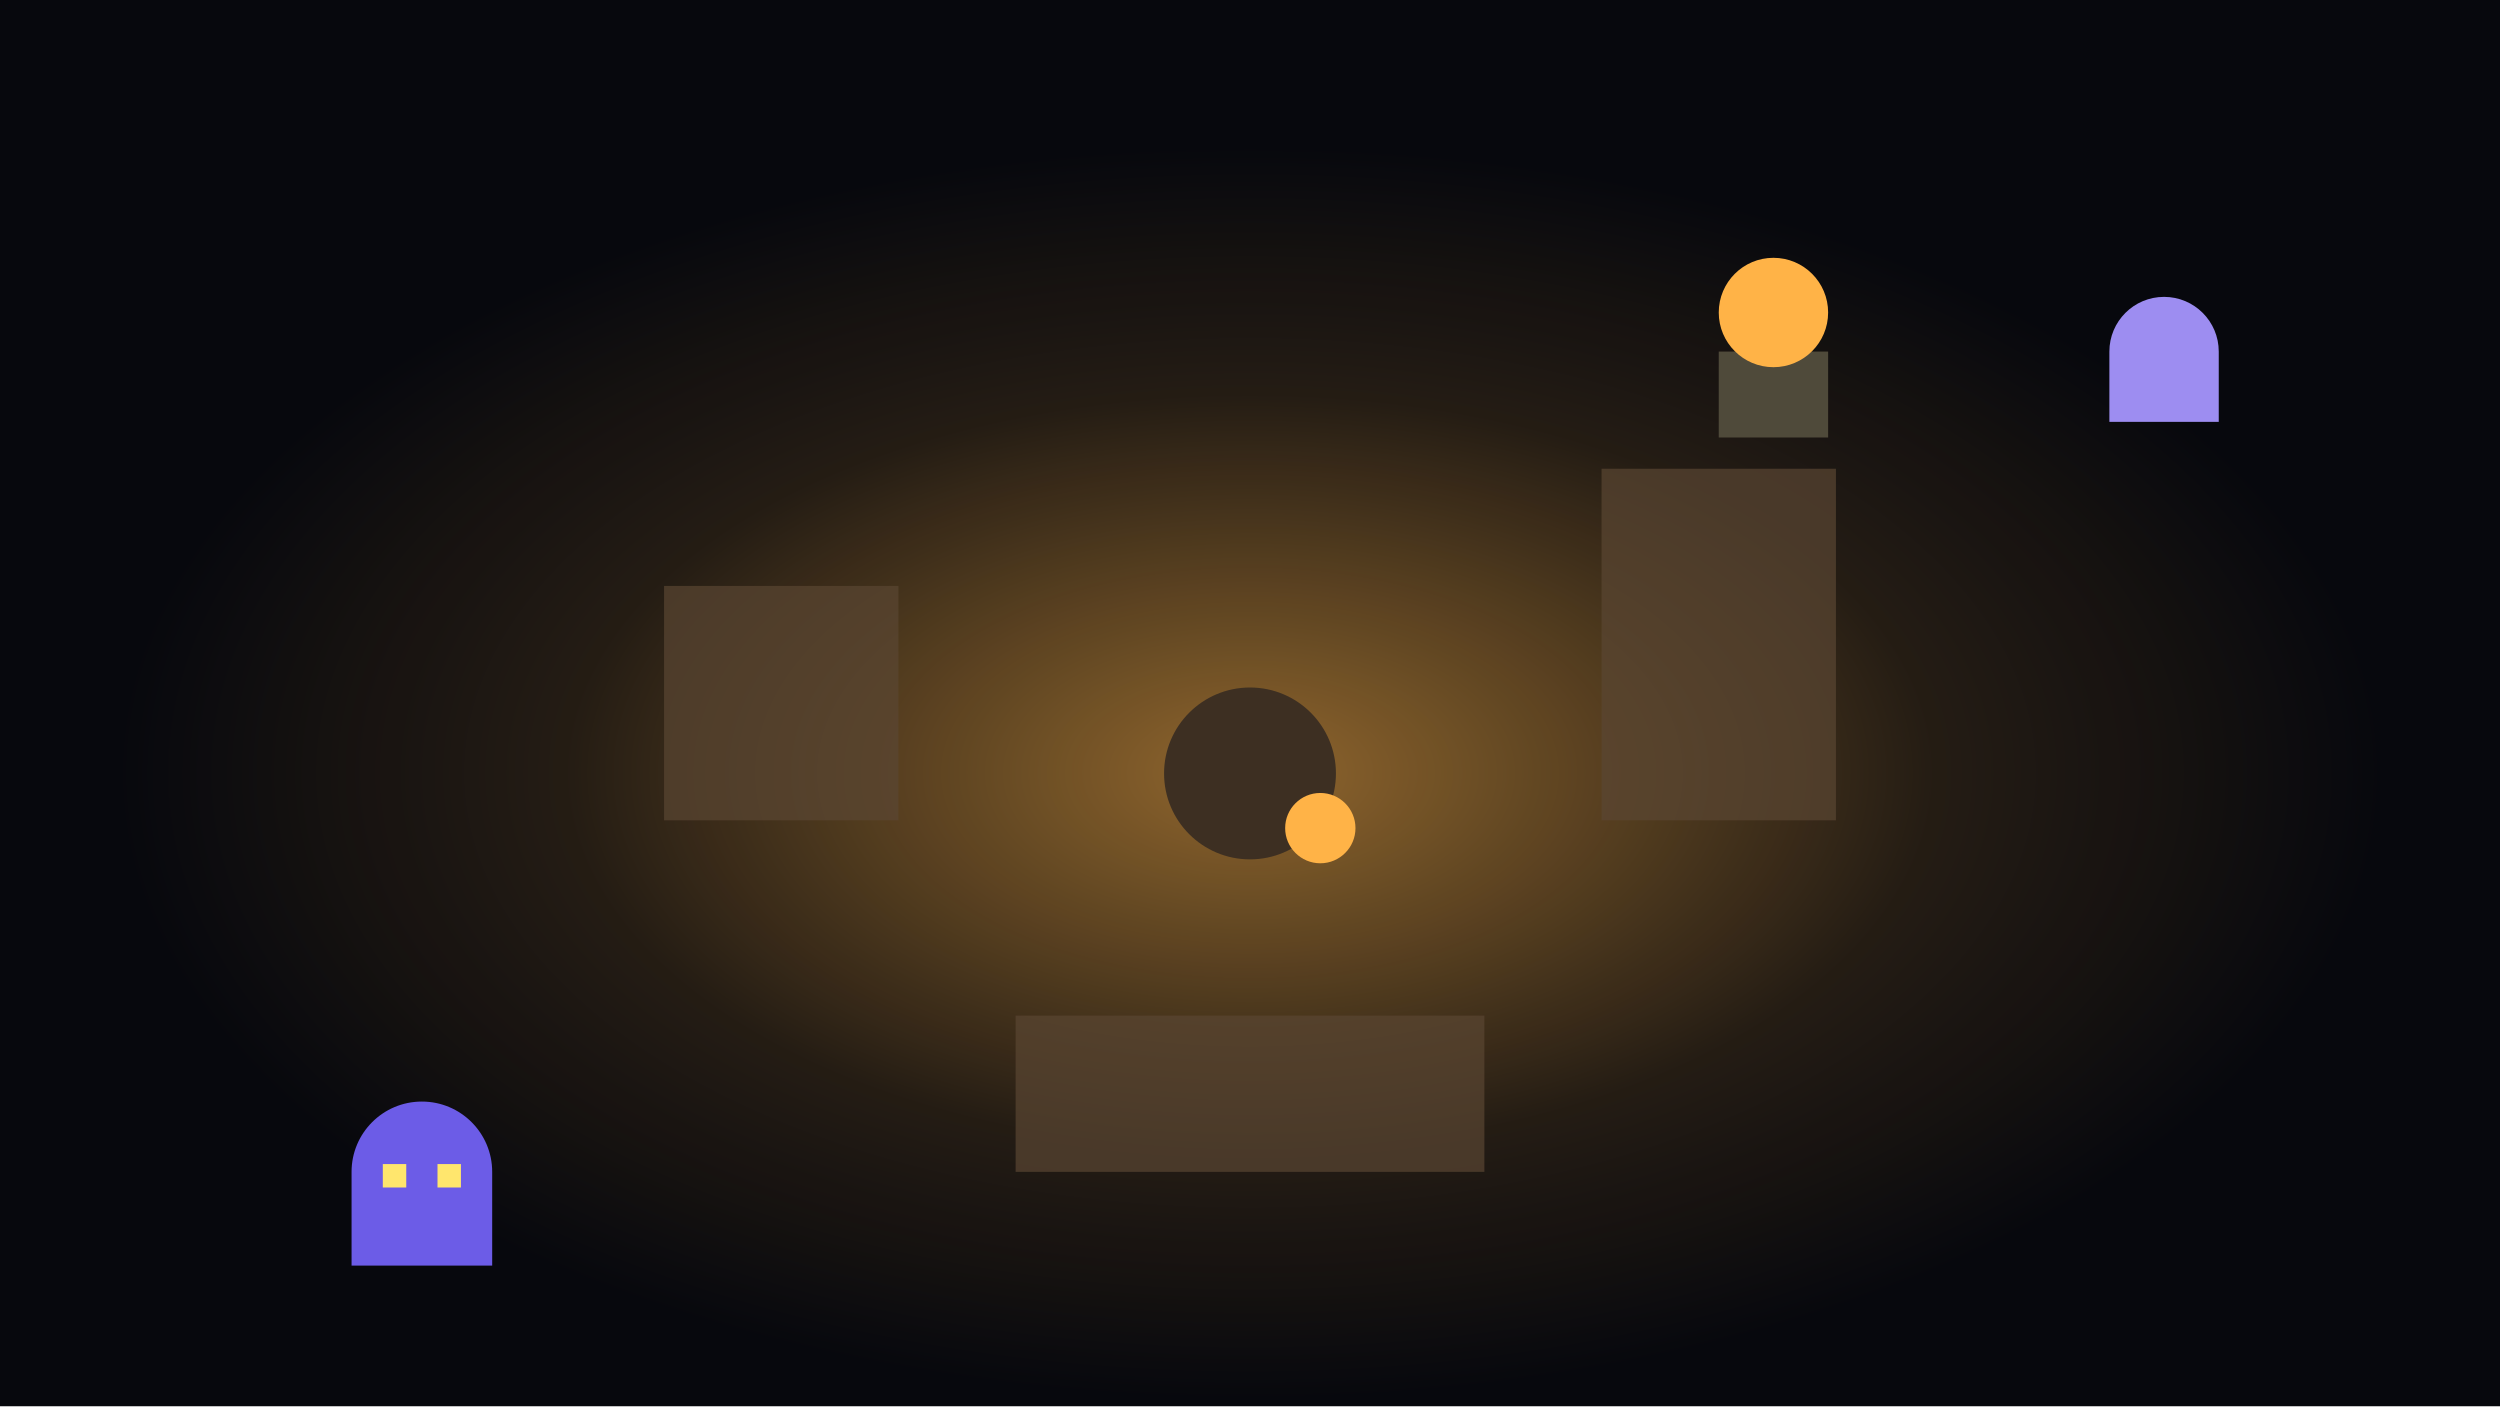
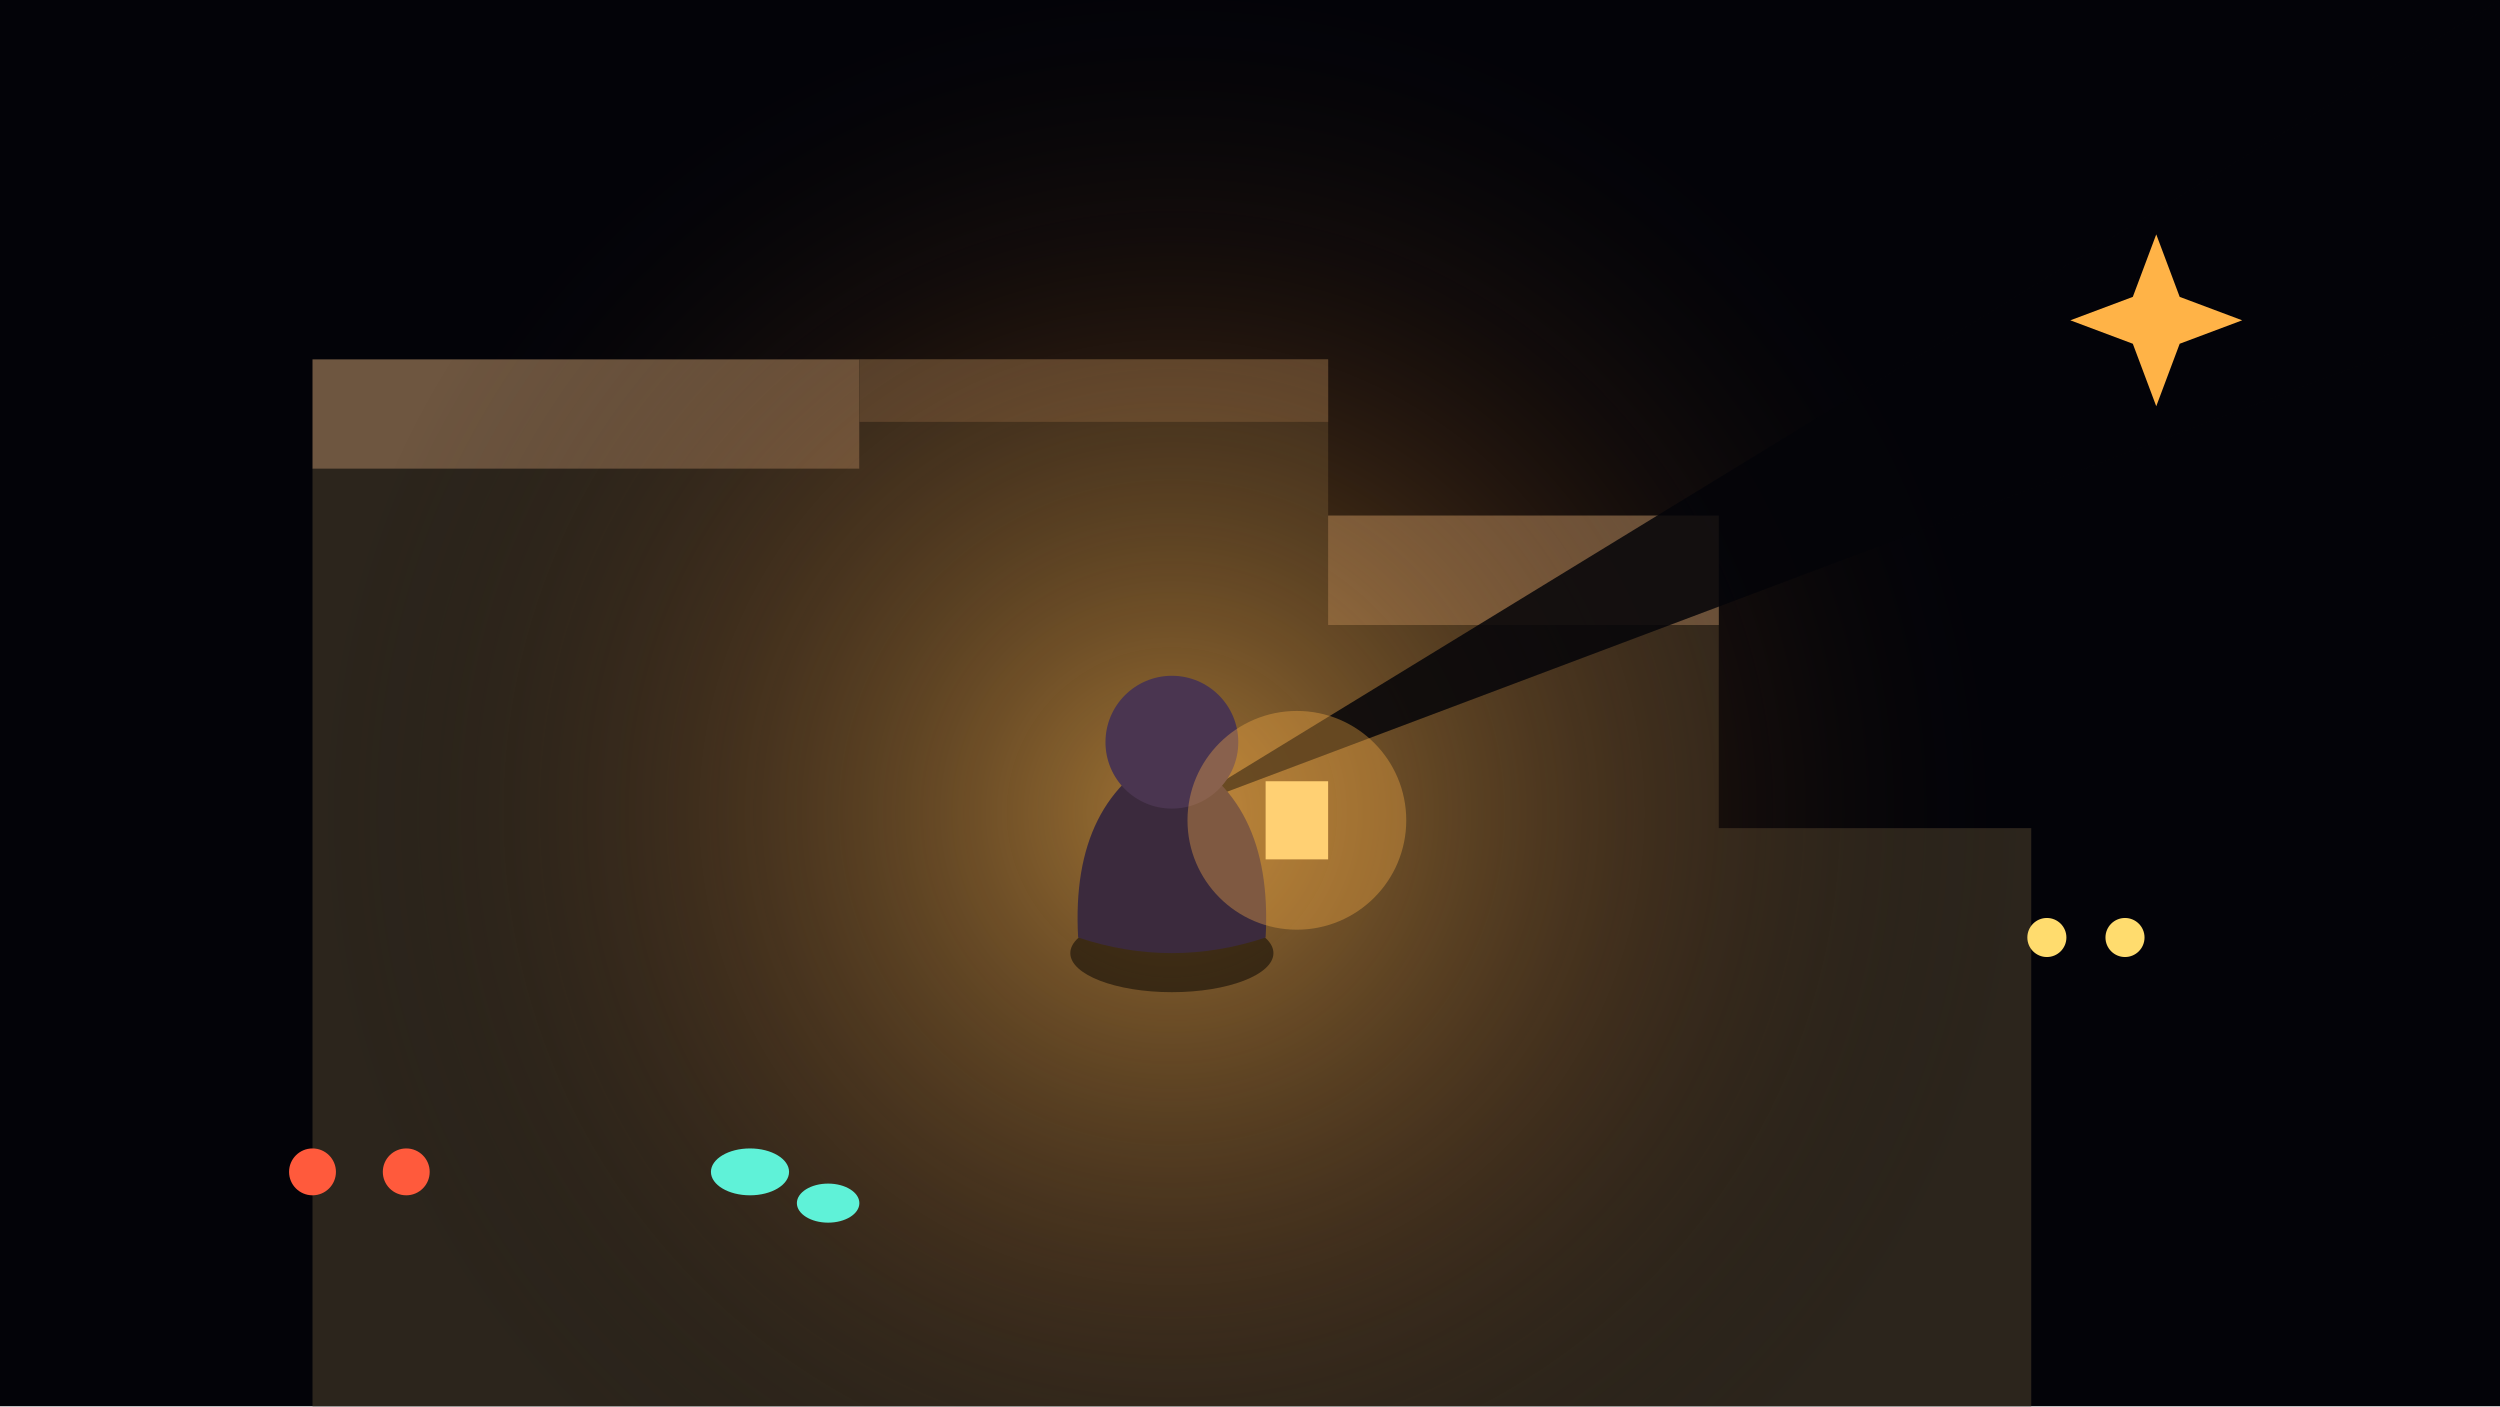
- <svg xmlns="http://www.w3.org/2000/svg" viewBox="0 0 640 360">
-   <rect width="640" height="360" fill="#07080d" />
+ <svg xmlns="http://www.w3.org/2000/svg" viewBox="0 0 320 180">
  <defs>
-     <radialGradient id="l" cx=".5" cy=".55" r=".45">
+     <radialGradient id="l" cx="150" cy="104" r="110" gradientUnits="userSpaceOnUse">
      <stop offset="0" stop-color="#ffb347" stop-opacity=".55" />
-       <stop offset=".6" stop-color="#ffb347" stop-opacity=".12" />
-       <stop offset="1" stop-color="#ffb347" stop-opacity="0" />
+       <stop offset=".55" stop-color="#7a4a1e" stop-opacity=".25" />
+       <stop offset="1" stop-color="#030308" stop-opacity="0" />
    </radialGradient>
  </defs>
-   <rect width="640" height="360" fill="url(#l)" />
-   <g fill="#5a4632" fill-opacity=".7">
-     <rect x="170" y="150" width="60" height="60" />
-     <rect x="410" y="120" width="60" height="90" />
-     <rect x="260" y="260" width="120" height="40" />
+   <rect width="320" height="180" fill="#030308" />
+   <path d="M40 60 h70 v-14 h60 v20 h50 v40 h40 v74 H40z" fill="#2c251c" />
+   <path d="M40 46 h70 v14 H40z M170 46 h0 v20 h50 v14 h-50z" fill="#6e5640" />
+   <path d="M110 46 h60 v8 h-60z" fill="#54412f" />
+   <rect width="320" height="180" fill="url(#l)" />
+   <path d="M150 104 L320 40 V0 H320z" fill="#030308" opacity=".85" />
+   <g transform="translate(150 112)">
+     <ellipse cx="0" cy="10" rx="13" ry="5" fill="#000" opacity=".5" />
+     <path d="M-12 8 Q-13 -10 0 -16 Q13 -10 12 8 Q0 12 -12 8z" fill="#3b2a3d" />
+     <circle cx="0" cy="-17" r="8.5" fill="#4a3550" />
+     <rect x="12" y="-12" width="8" height="10" fill="#ffe08a" />
+     <circle cx="16" cy="-7" r="14" fill="#ffb347" opacity=".35" />
  </g>
-   <circle cx="320" cy="198" r="22" fill="#3d2f22" />
-   <circle cx="338" cy="212" r="9" fill="#ffb347" />
-   <path d="M440 90h28v22h-28z" fill="#4f4a3a" />
-   <circle cx="454" cy="80" r="14" fill="#ffb347" />
-   <path d="M90 300a18 18 0 0 1 36 0v24h-36z" fill="#6c5ce7" />
-   <g fill="#ffe66d">
-     <rect x="98" y="298" width="6" height="6" />
-     <rect x="112" y="298" width="6" height="6" />
+   <g fill="#ffdc6e">
+     <circle cx="262" cy="120" r="2.5" />
+     <circle cx="272" cy="120" r="2.5" />
  </g>
-   <path d="M540 90a14 14 0 0 1 28 0v18h-28z" fill="#9d8df1" />
+   <g fill="#ff5a3c">
+     <circle cx="40" cy="150" r="3" />
+     <circle cx="52" cy="150" r="3" />
+   </g>
+   <g fill="#5ff2d8">
+     <ellipse cx="96" cy="150" rx="5" ry="3" />
+     <ellipse cx="106" cy="154" rx="4" ry="2.5" />
+   </g>
+   <path d="M276 30 l3 8 8 3 -8 3 -3 8 -3 -8 -8 -3 8 -3z" fill="#ffb347" />
</svg>
